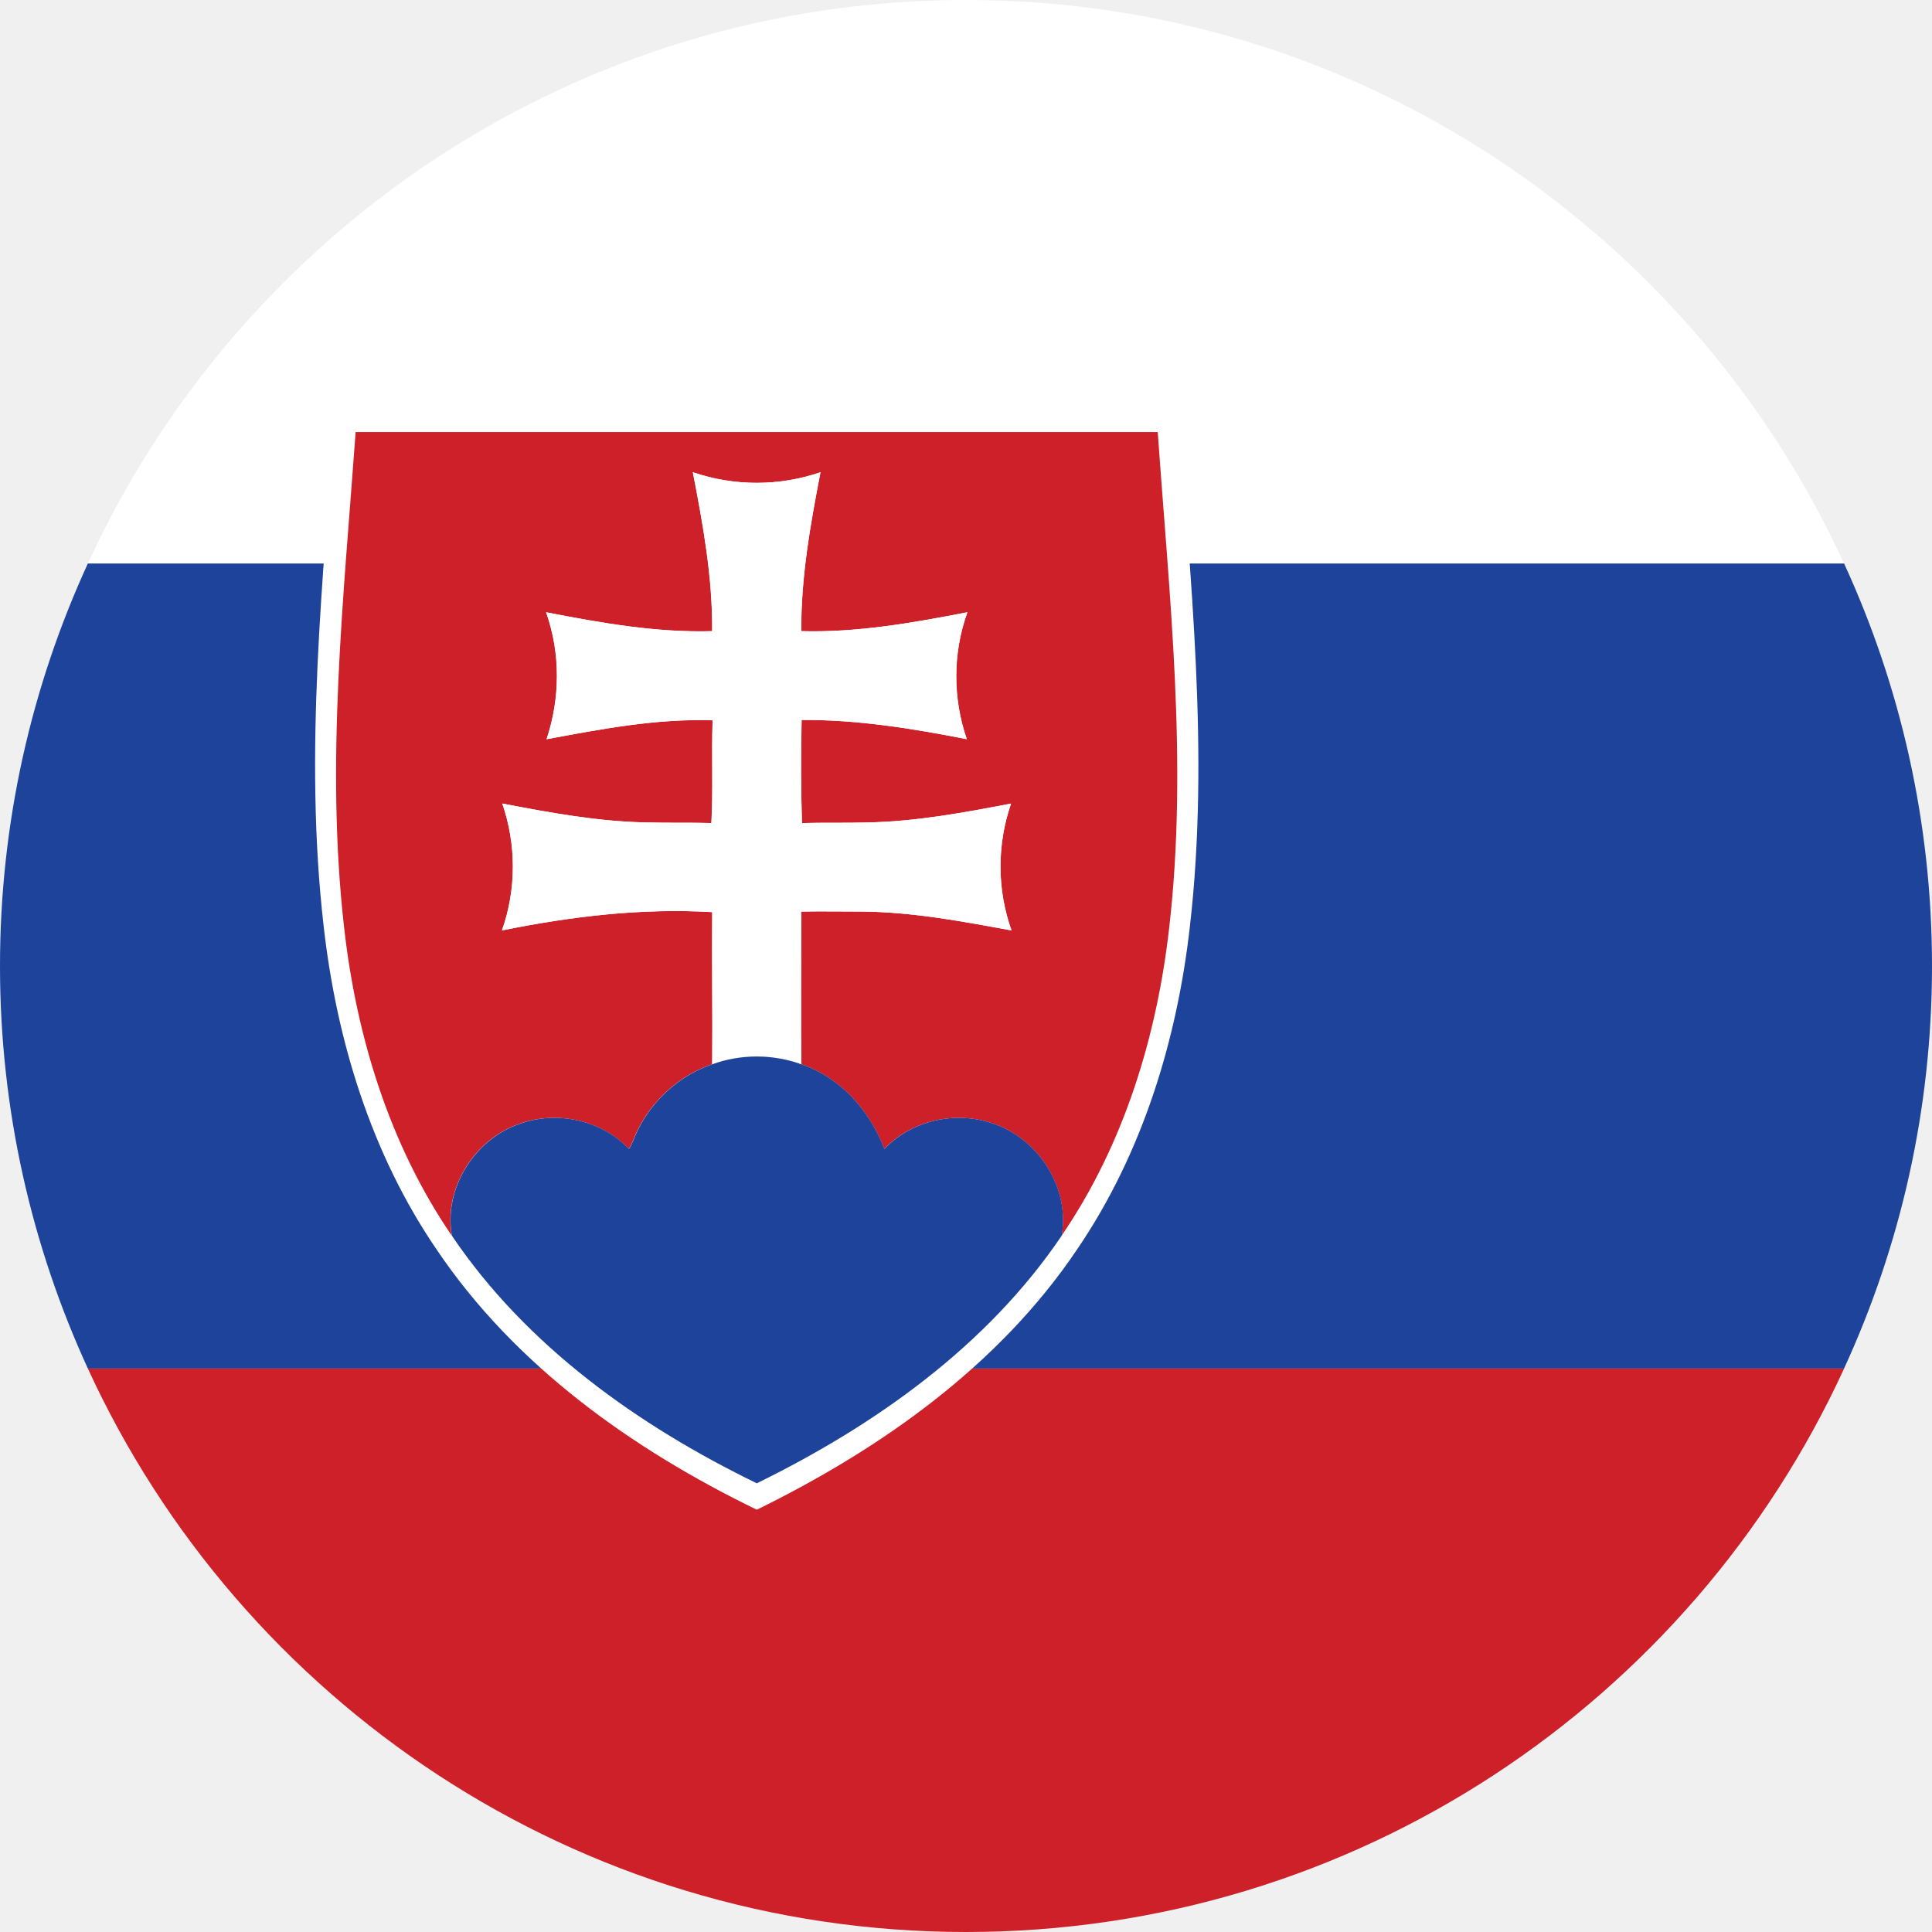
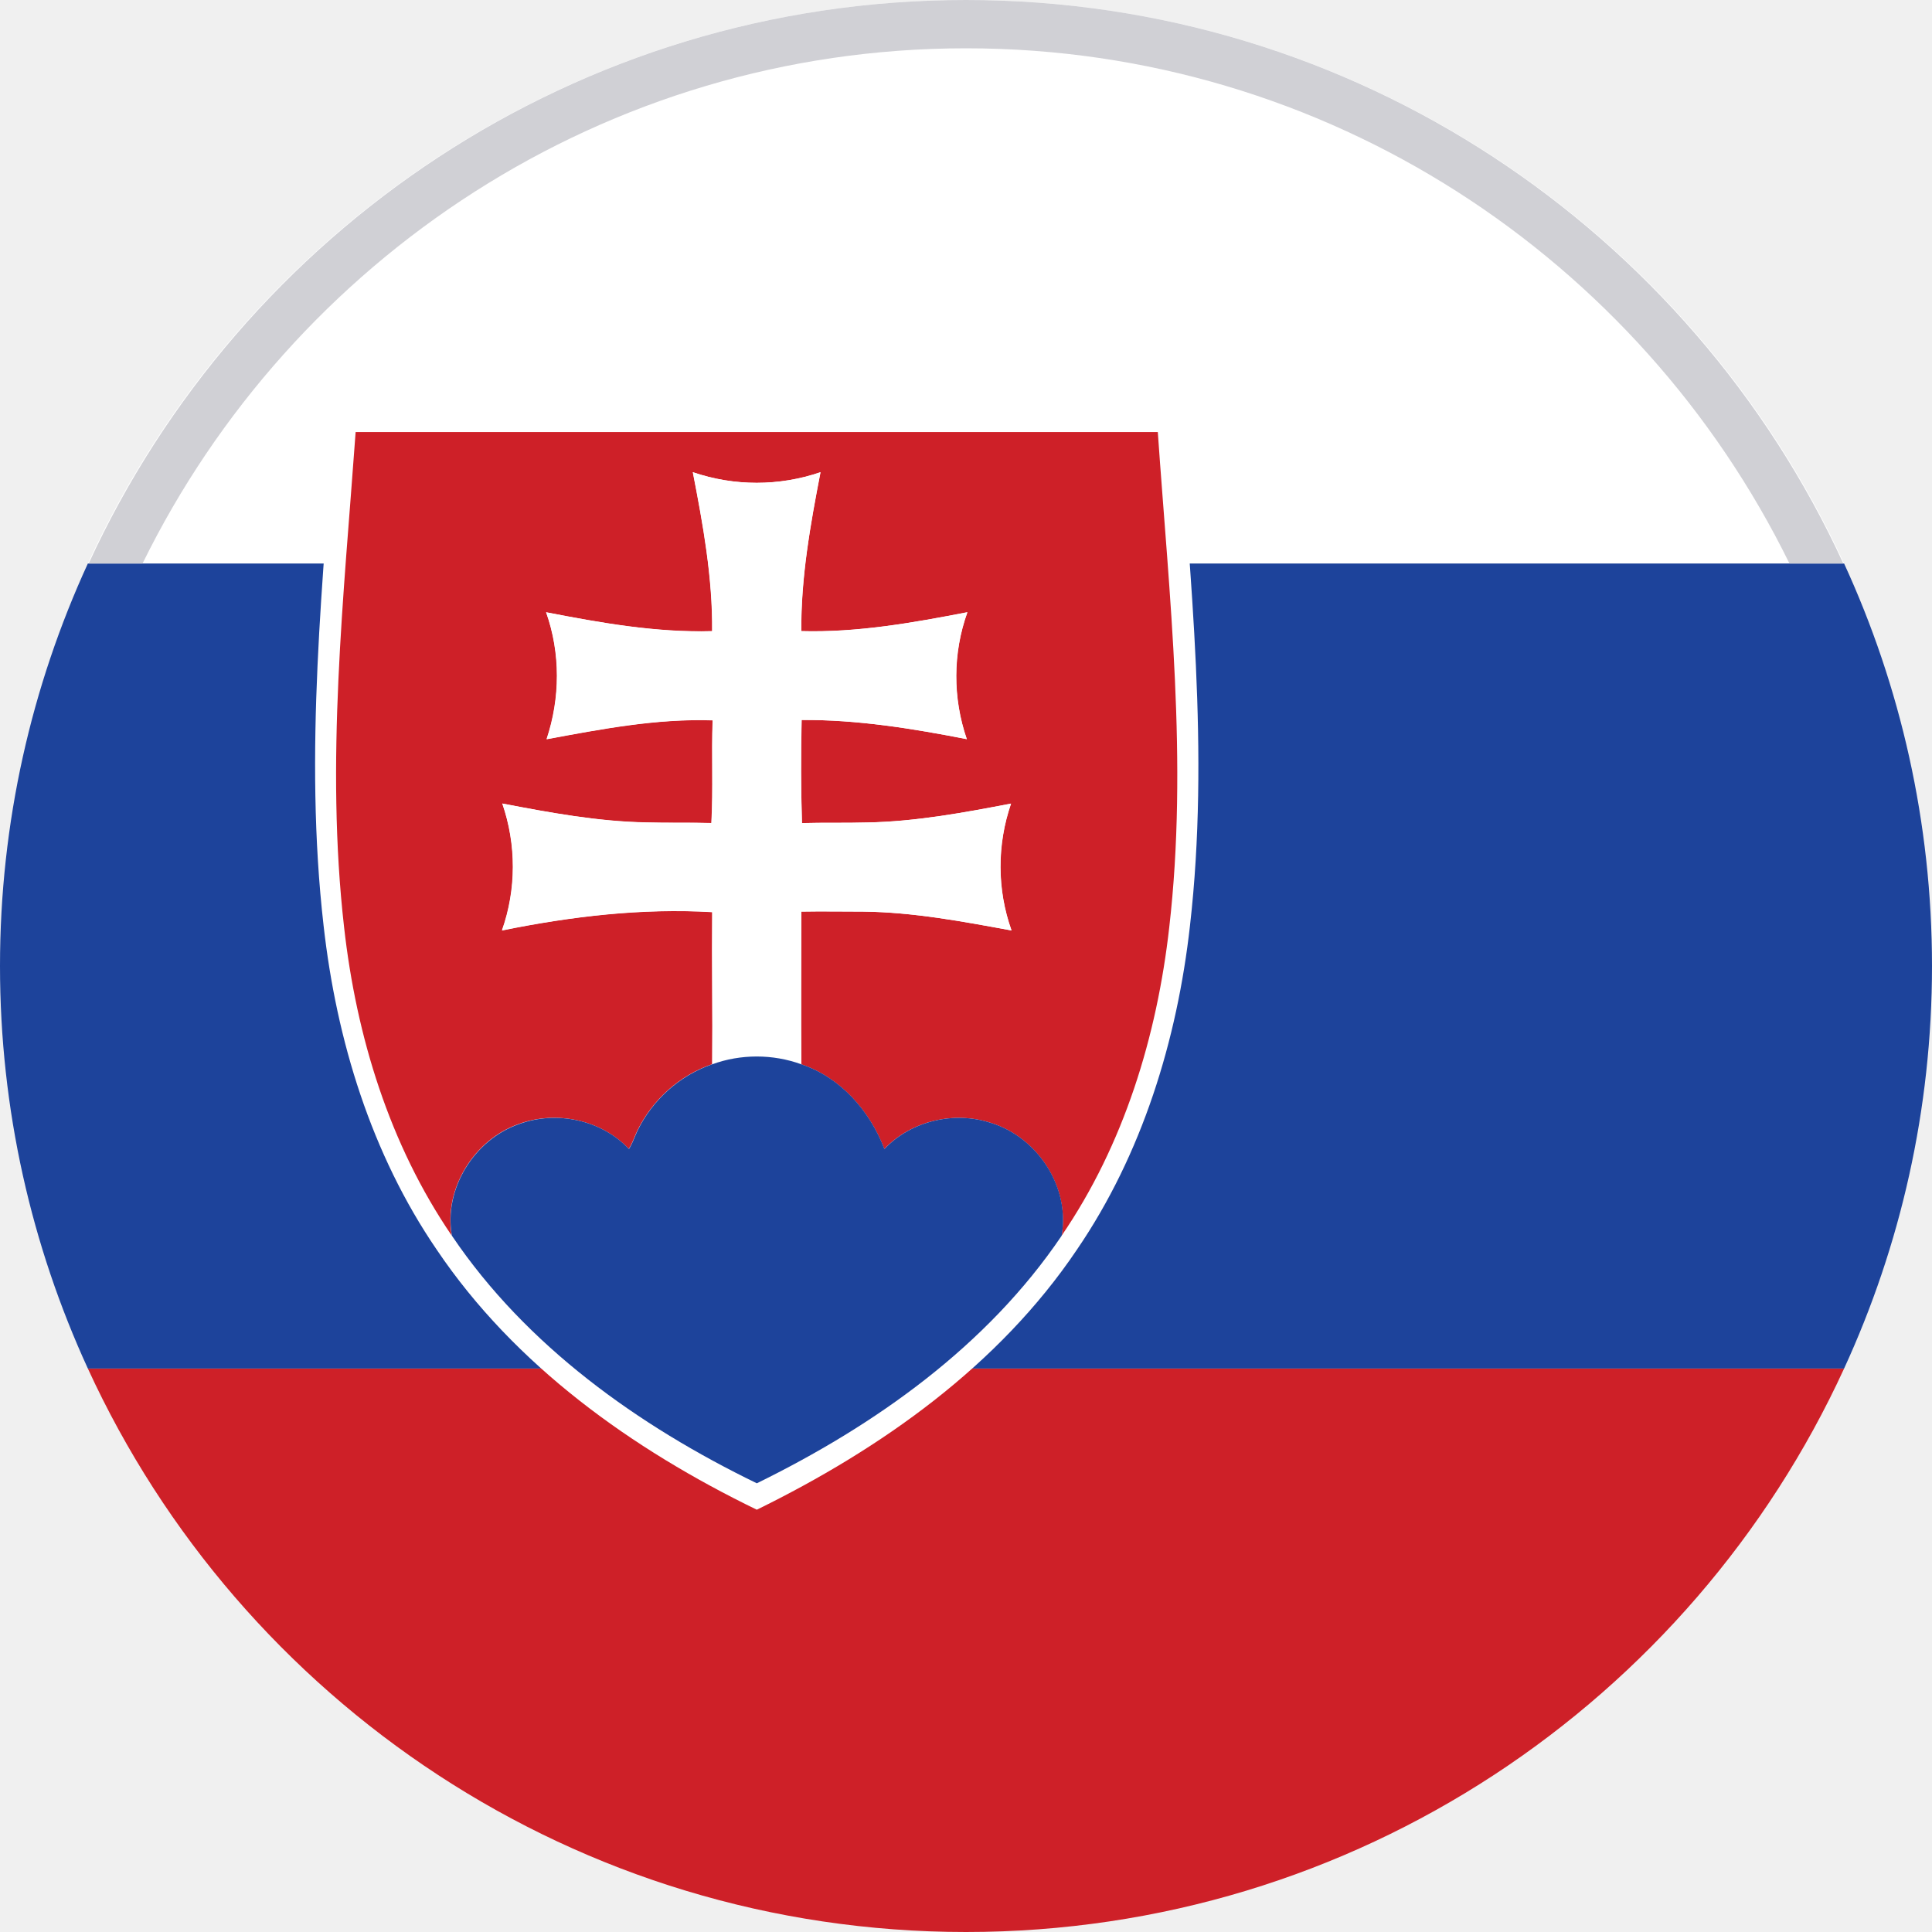
- <svg xmlns="http://www.w3.org/2000/svg" version="1.0" id="Layer_1" x="0px" y="0px" width="40px" height="40px" viewBox="0 0 40 40" enable-background="new 0 0 40 40" xml:space="preserve">
+ <svg xmlns="http://www.w3.org/2000/svg" version="1.1" id="Layer_1" x="0px" y="0px" width="40px" height="40px" viewBox="0 0 40 40" enable-background="new 0 0 40 40" xml:space="preserve">
  <g>
    <g>
-       <path fill="#CE2028" d="M20,40c8.069,0,15.02-4.782,18.18-11.666H1.819C4.98,35.218,11.93,40,20,40z" />
-       <path fill="#FFFFFF" d="M20,0C11.93,0,4.98,4.782,1.819,11.667h36.36C35.02,4.782,28.069,0,20,0z" />
-       <path fill="#1D439B" d="M0,20c0,2.977,0.654,5.796,1.819,8.334h36.36C39.346,25.796,40,22.977,40,20    c0-2.975-0.654-5.796-1.82-8.333H1.819C0.654,14.204,0,17.025,0,20z" />
+       <path fill="#CE2028" d="M20,40c8.068,0,15.02-4.782,18.18-11.666H1.819C4.98,35.218,11.93,40,20,40z" />
+       <path fill="#FFFFFF" d="M20,0C11.93,0,4.98,4.782,1.819,11.667H38.18C35.02,4.782,28.068,0,20,0z" />
+       <path fill="#1D439B" d="M0,20c0,2.977,0.654,5.796,1.819,8.334H38.18C39.346,25.796,40,22.977,40,20    c0-2.975-0.654-5.796-1.82-8.333H1.819C0.654,14.204,0,17.025,0,20z" />
      <g>
        <g>
-           <path fill="#FFFFFF" d="M24.388,8.4c-5.811,0-11.628,0-17.439,0C6.692,11.974,6.289,15.583,6.7,19.168      c0.266,2.365,0.986,4.723,2.343,6.707c1.617,2.4,4.051,4.132,6.626,5.382c2.571-1.261,5.008-2.981,6.626-5.382      c1.354-1.983,2.076-4.342,2.342-6.707C25.047,15.583,24.637,11.974,24.388,8.4z" />
+           <path fill="#FFFFFF" d="M24.389,8.4c-5.812,0-11.628,0-17.44,0c-0.257,3.574-0.66,7.183-0.249,10.768      c0.266,2.365,0.986,4.723,2.343,6.707c1.617,2.4,4.051,4.132,6.626,5.382c2.571-1.261,5.009-2.981,6.626-5.382      c1.354-1.982,2.076-4.342,2.342-6.707C25.047,15.583,24.637,11.974,24.389,8.4z" />
        </g>
        <g>
-           <path fill="#CE2028" d="M7.363,8.945c5.537,0,11.075,0,16.607,0c0.238,3.403,0.629,6.841,0.238,10.254      c-0.254,2.254-0.939,4.498-2.229,6.385c0.178-1.004-0.498-2.039-1.465-2.336c-0.757-0.248-1.648-0.047-2.205,0.541      c-0.3-0.785-0.903-1.479-1.721-1.754c-0.008-1.055,0-2.108,0-3.162c0.427-0.008,0.857,0,1.282,0      c1.037,0.012,2.056,0.204,3.071,0.391c-0.303-0.848-0.303-1.777-0.01-2.627c-0.979,0.188-1.976,0.373-2.979,0.391      c-0.448,0.013-0.897,0-1.35,0.013c-0.022-0.716-0.022-1.426-0.007-2.135c1.152-0.008,2.295,0.177,3.42,0.398      c-0.293-0.85-0.293-1.779,0.012-2.628c-1.137,0.22-2.279,0.423-3.439,0.391c-0.008-1.11,0.188-2.204,0.398-3.29      c-0.855,0.293-1.785,0.293-2.643,0c0.211,1.086,0.41,2.18,0.4,3.29c-1.162,0.033-2.305-0.171-3.438-0.391      c0.301,0.85,0.293,1.779,0.01,2.628c1.133-0.21,2.275-0.43,3.438-0.391c-0.026,0.711,0.013,1.421-0.026,2.127      c-0.449-0.013-0.898,0-1.348-0.013c-1.003-0.018-2-0.203-2.981-0.391c0.293,0.85,0.293,1.779-0.007,2.627      c1.436-0.291,2.891-0.465,4.353-0.379c-0.01,1.05,0.01,2.095,0,3.15c-0.681,0.232-1.244,0.746-1.552,1.383      c-0.059,0.127-0.101,0.258-0.174,0.371c-0.569-0.605-1.502-0.801-2.275-0.516c-0.925,0.32-1.562,1.34-1.39,2.311      c-1.289-1.887-1.977-4.131-2.229-6.385C6.736,15.786,7.119,12.349,7.363,8.945L7.363,8.945z" />
-           <path fill="#FFFFFF" d="M14.346,9.777c0.857,0.293,1.787,0.293,2.643,0c-0.211,1.086-0.406,2.18-0.398,3.29      c1.16,0.033,2.303-0.171,3.439-0.391c-0.305,0.85-0.305,1.779-0.012,2.628c-1.125-0.221-2.268-0.407-3.42-0.398      c-0.016,0.709-0.016,1.419,0.007,2.135c0.452-0.013,0.901,0,1.35-0.013c1.004-0.018,2-0.203,2.979-0.391      c-0.293,0.85-0.293,1.779,0.01,2.627c-1.016-0.187-2.034-0.379-3.071-0.391c-0.425,0-0.855-0.008-1.282,0      c0,1.053-0.008,2.106,0,3.162c-0.588-0.215-1.258-0.215-1.844,0c0.01-1.055-0.01-2.1,0-3.15      c-1.462-0.086-2.917,0.088-4.353,0.379c0.3-0.848,0.3-1.777,0.007-2.627c0.981,0.188,1.979,0.373,2.981,0.391      c0.449,0.013,0.898,0,1.348,0.013c0.039-0.707,0-1.416,0.026-2.127c-1.162-0.039-2.305,0.181-3.438,0.391      c0.283-0.85,0.291-1.779-0.01-2.628c1.133,0.22,2.275,0.423,3.438,0.391C14.756,11.957,14.557,10.863,14.346,9.777L14.346,9.777      z" />
-           <path fill="#1D439B" d="M14.746,22.035c0.586-0.215,1.256-0.215,1.844,0c0.817,0.274,1.421,0.969,1.721,1.754      c0.557-0.588,1.448-0.789,2.205-0.541c0.967,0.297,1.643,1.332,1.465,2.336c-1.545,2.285-3.865,3.926-6.312,5.126      c-2.45-1.19-4.771-2.841-6.313-5.126c-0.173-0.971,0.465-1.99,1.39-2.311c0.773-0.285,1.706-0.09,2.275,0.516      c0.073-0.113,0.115-0.244,0.174-0.371C13.502,22.781,14.065,22.268,14.746,22.035L14.746,22.035z" />
+           <path fill="#CE2028" d="M7.363,8.945c5.537,0,11.075,0,16.608,0c0.237,3.403,0.629,6.841,0.237,10.254      c-0.254,2.254-0.938,4.498-2.229,6.385c0.178-1.004-0.498-2.039-1.465-2.336c-0.757-0.248-1.647-0.047-2.205,0.541      c-0.3-0.785-0.903-1.479-1.721-1.754c-0.008-1.055,0-2.108,0-3.162c0.427-0.008,0.857,0,1.282,0      c1.037,0.012,2.056,0.204,3.071,0.391c-0.303-0.848-0.303-1.777-0.01-2.627c-0.979,0.188-1.977,0.373-2.979,0.391      c-0.448,0.013-0.897,0-1.35,0.013c-0.022-0.716-0.022-1.426-0.007-2.135c1.152-0.008,2.295,0.177,3.42,0.397      c-0.293-0.85-0.293-1.779,0.012-2.628c-1.137,0.22-2.279,0.423-3.439,0.391c-0.008-1.11,0.188-2.204,0.398-3.29      c-0.855,0.293-1.785,0.293-2.643,0c0.211,1.086,0.41,2.18,0.4,3.29c-1.162,0.033-2.305-0.171-3.438-0.391      c0.301,0.85,0.293,1.779,0.01,2.628c1.133-0.21,2.275-0.43,3.438-0.391c-0.026,0.711,0.013,1.421-0.026,2.127      c-0.449-0.013-0.898,0-1.348-0.013c-1.003-0.018-2-0.203-2.981-0.391c0.293,0.85,0.293,1.779-0.007,2.627      c1.436-0.291,2.891-0.465,4.353-0.379c-0.01,1.05,0.01,2.095,0,3.15c-0.681,0.231-1.244,0.746-1.552,1.383      c-0.059,0.127-0.101,0.258-0.174,0.371c-0.569-0.604-1.502-0.801-2.275-0.517c-0.925,0.32-1.562,1.341-1.39,2.312      c-1.289-1.887-1.977-4.131-2.229-6.385C6.736,15.786,7.119,12.349,7.363,8.945L7.363,8.945z" />
+           <path fill="#FFFFFF" d="M14.346,9.777c0.857,0.293,1.787,0.293,2.643,0c-0.211,1.086-0.406,2.18-0.398,3.29      c1.16,0.033,2.303-0.171,3.439-0.391c-0.305,0.85-0.305,1.779-0.012,2.628c-1.125-0.221-2.268-0.407-3.42-0.397      c-0.016,0.709-0.016,1.419,0.007,2.135c0.452-0.013,0.901,0,1.35-0.013c1.004-0.018,2-0.203,2.979-0.391      c-0.293,0.851-0.293,1.779,0.01,2.627c-1.015-0.187-2.033-0.379-3.07-0.391c-0.425,0-0.855-0.008-1.282,0      c0,1.053-0.008,2.105,0,3.162c-0.588-0.215-1.258-0.215-1.844,0c0.01-1.055-0.01-2.1,0-3.15      c-1.462-0.086-2.917,0.088-4.353,0.379c0.3-0.848,0.3-1.777,0.007-2.627c0.981,0.188,1.979,0.373,2.981,0.391      c0.449,0.013,0.898,0,1.348,0.013c0.039-0.707,0-1.416,0.026-2.127c-1.162-0.039-2.305,0.181-3.438,0.391      c0.283-0.85,0.291-1.779-0.01-2.628c1.133,0.22,2.275,0.423,3.438,0.391C14.756,11.957,14.557,10.863,14.346,9.777L14.346,9.777      z" />
+           <path fill="#1D439B" d="M14.746,22.035c0.586-0.215,1.256-0.215,1.844,0c0.817,0.273,1.421,0.969,1.721,1.754      c0.557-0.588,1.448-0.789,2.205-0.541c0.967,0.297,1.644,1.332,1.465,2.336c-1.544,2.285-3.864,3.926-6.312,5.126      c-2.45-1.19-4.771-2.841-6.313-5.126c-0.173-0.971,0.465-1.99,1.39-2.311c0.773-0.285,1.706-0.09,2.275,0.516      c0.073-0.113,0.115-0.244,0.174-0.371C13.502,22.781,14.065,22.268,14.746,22.035L14.746,22.035z" />
        </g>
      </g>
    </g>
  </g>
+   <path fill="#D0D0D5" d="M20,0C11.932,0,4.998,4.787,1.836,11.667h1.115C6.046,5.361,12.515,1,20,1  c7.485,0,13.954,4.361,17.049,10.667h1.115C35.002,4.787,28.068,0,20,0z" />
</svg>
